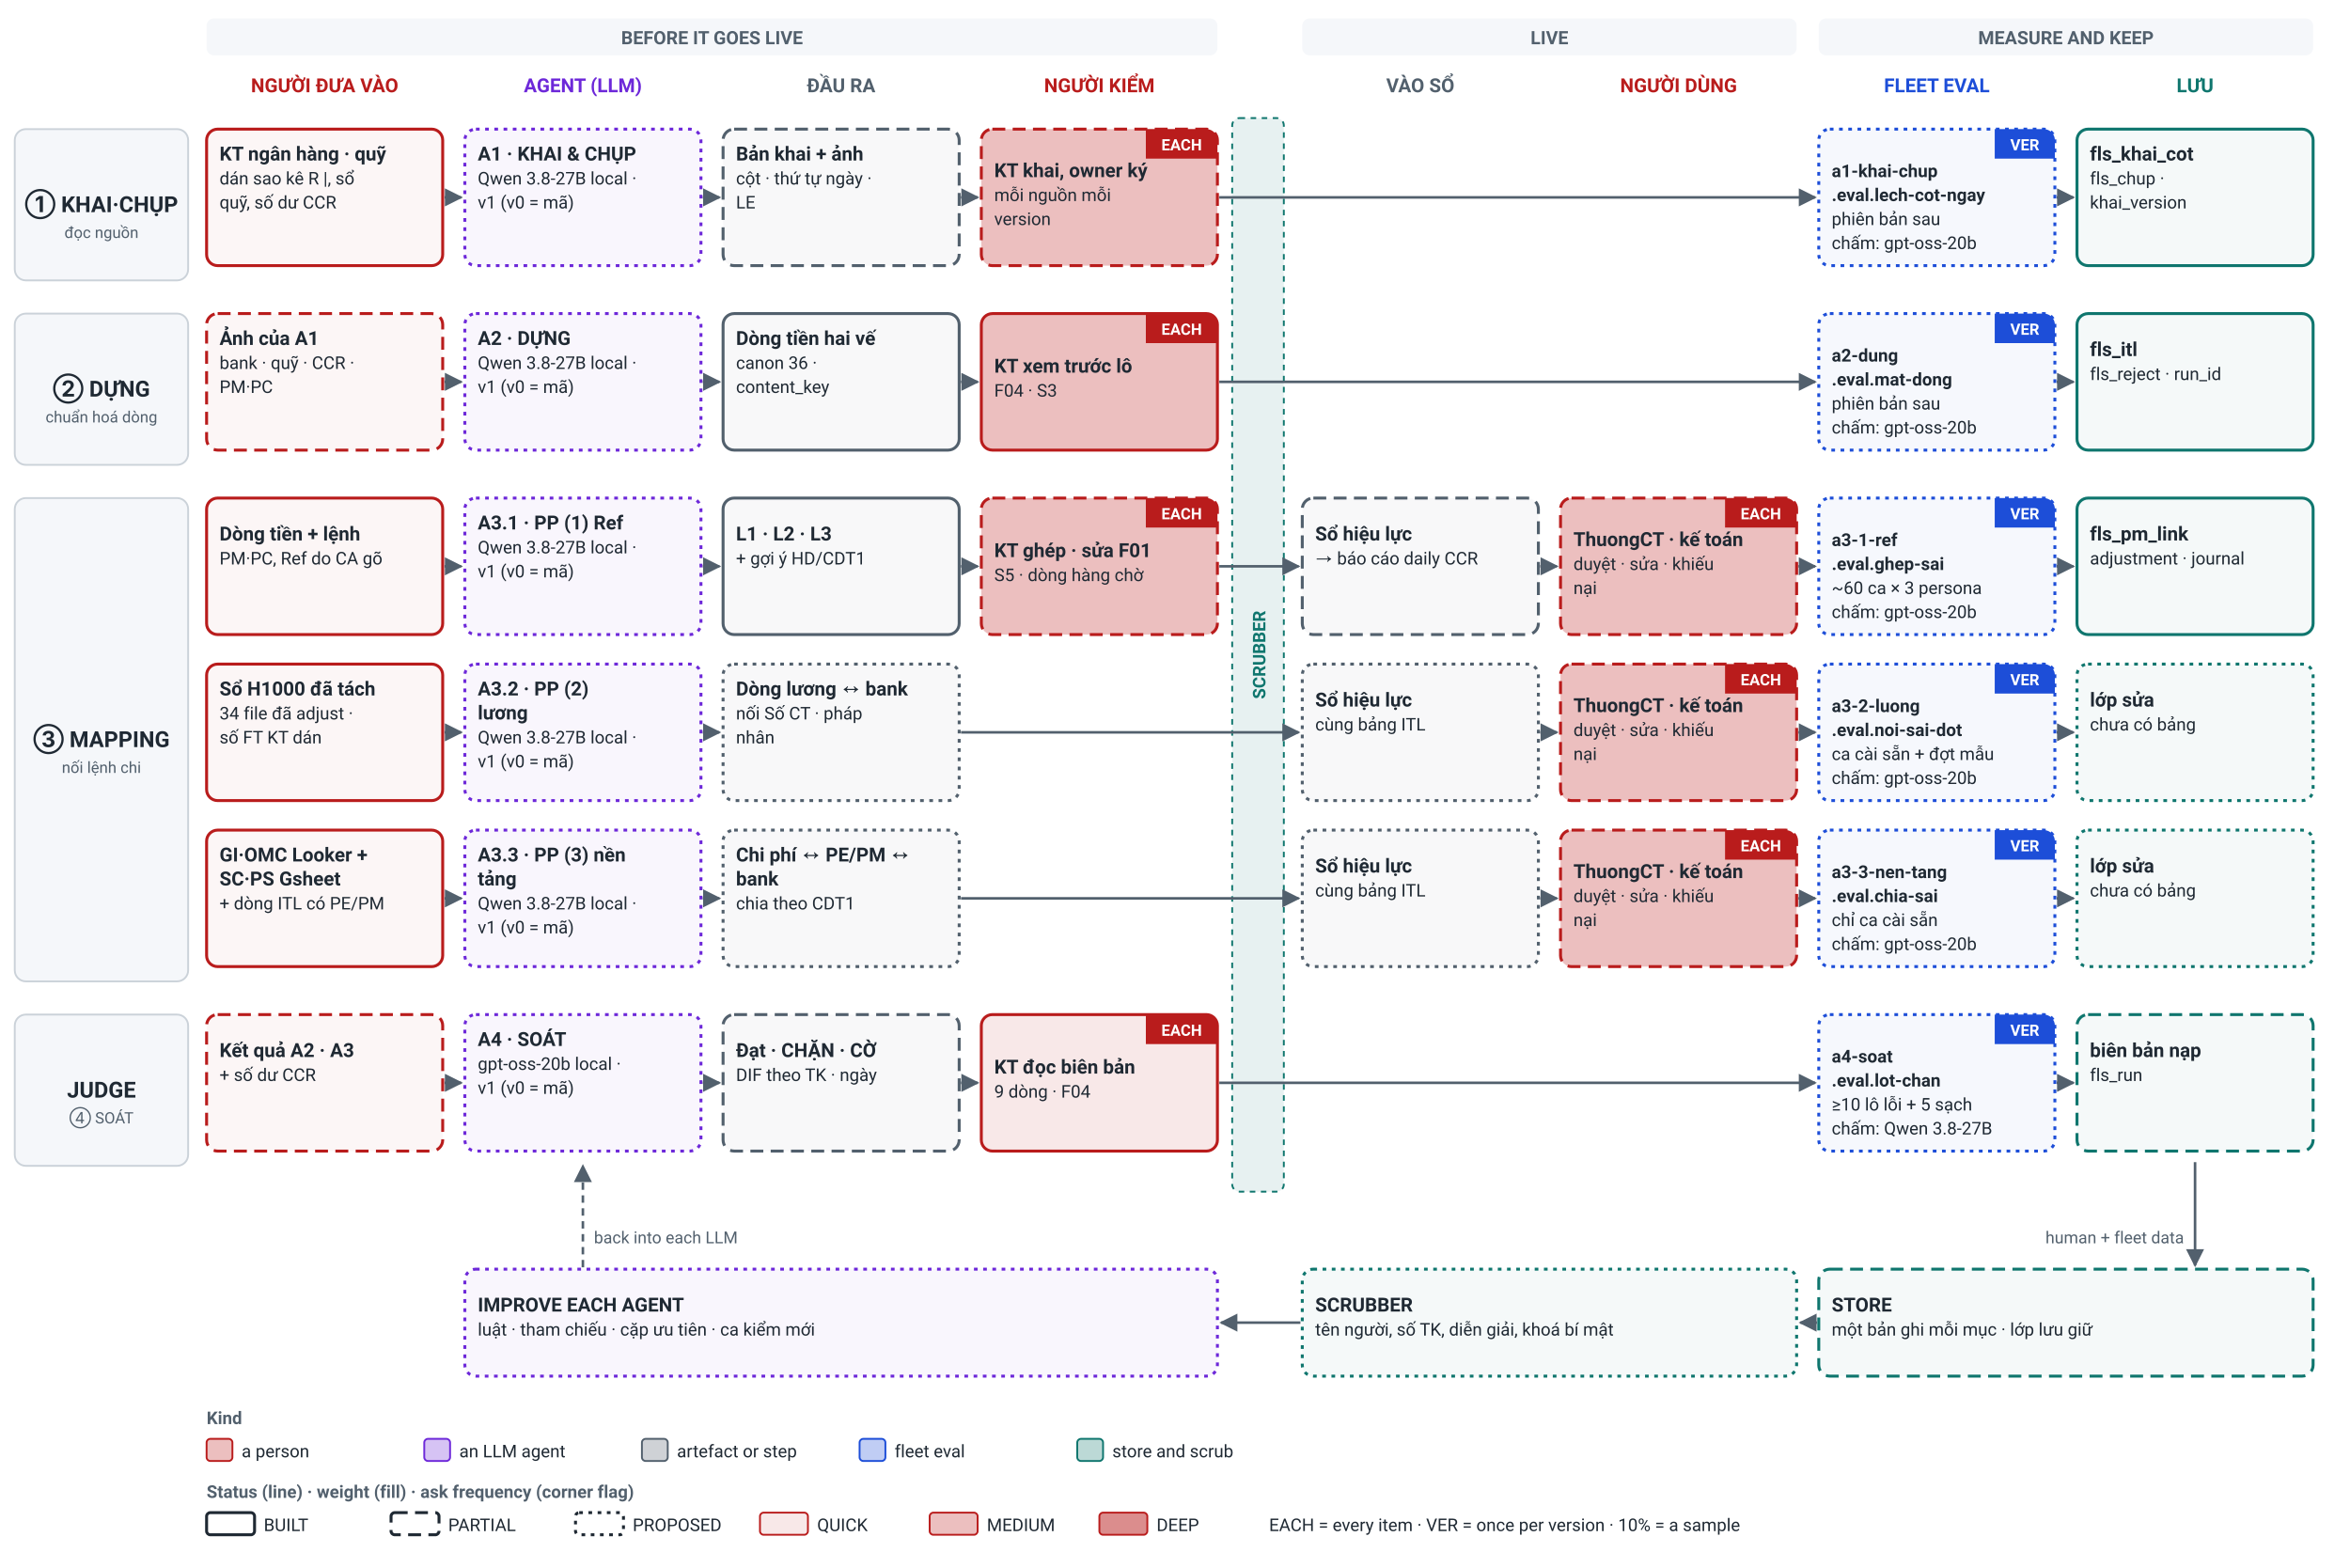
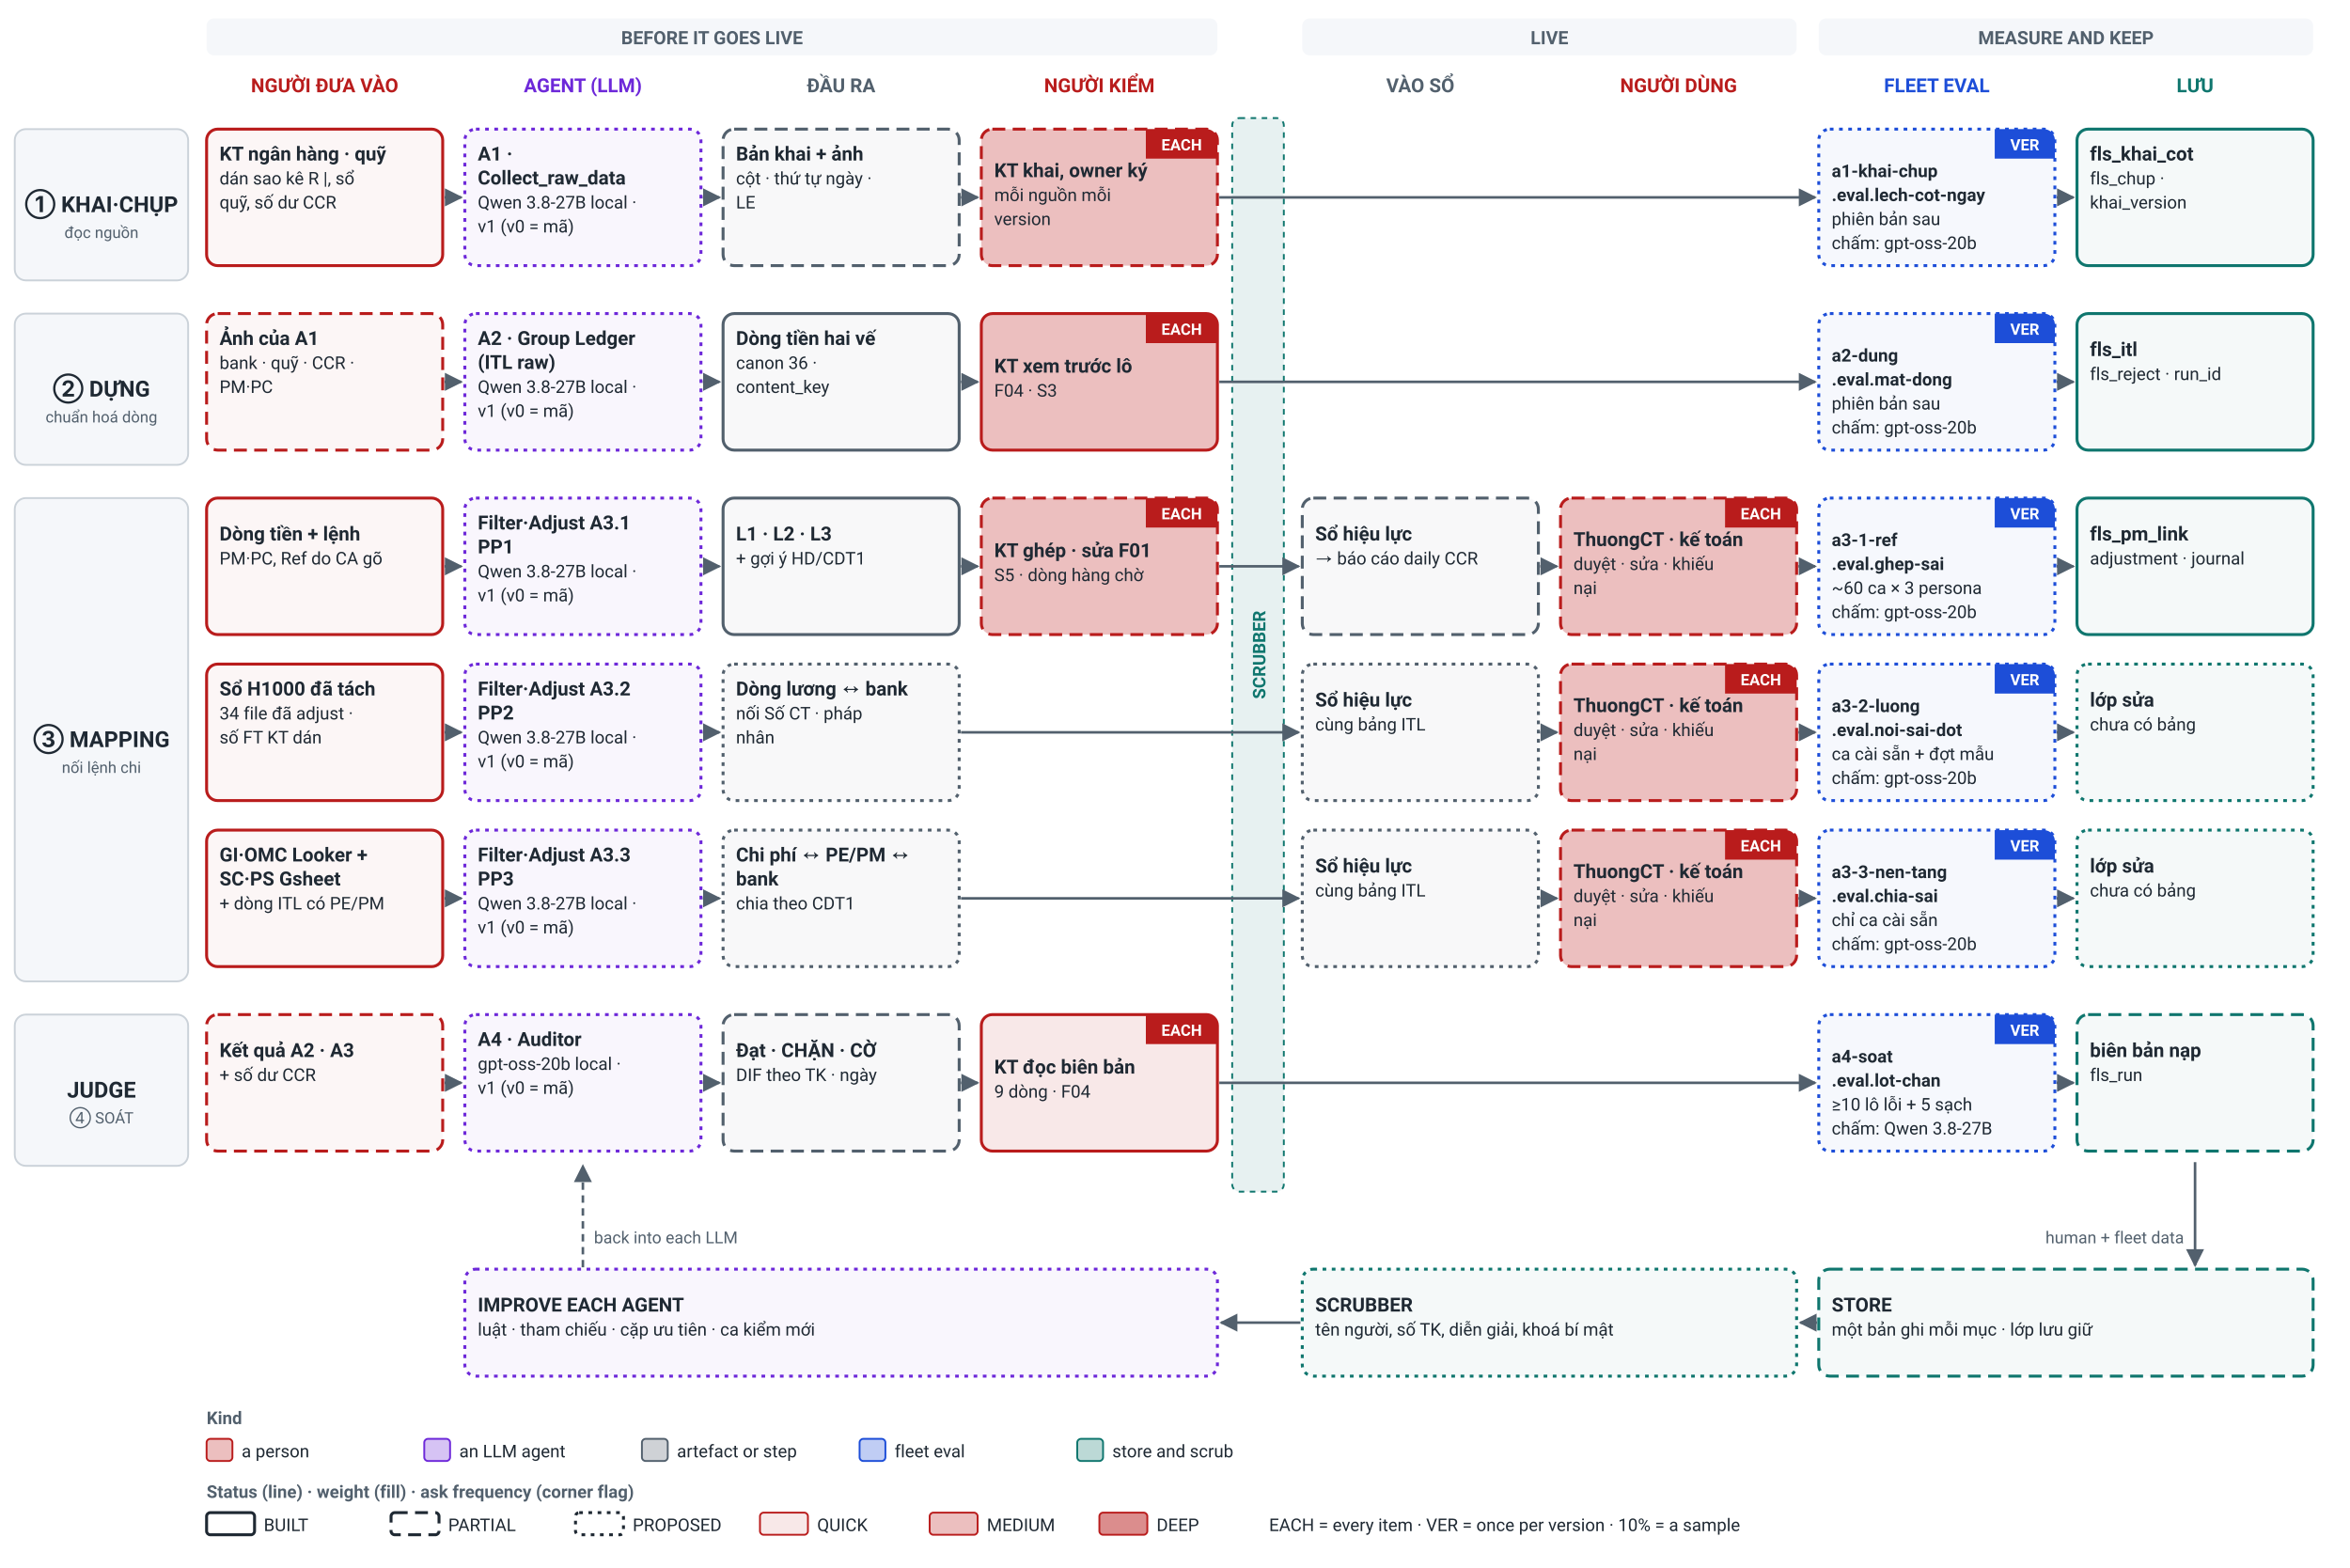
<svg xmlns="http://www.w3.org/2000/svg" viewBox="0 0 1274 850" width="100%" role="img" aria-label="FLS phase 1 · vùng NẠP: agent làm chạy Qwen 3.8-27B, agent kiểm A4 chạy gpt-oss-20b (local) — và fleet eval của từng agent: process bands by columns from human input to store, with a store, scrubber and improvement loop" font-family="-apple-system, Segoe UI, Roboto, Helvetica, Arial, sans-serif">
  <defs>
    <marker id="arr" viewBox="0 0 10 10" refX="9" refY="5" markerWidth="7" markerHeight="7" orient="auto-start-reverse">
      <path d="M0 0 L10 5 L0 10 z" fill="#52606d" />
    </marker>
  </defs>
  <rect x="0" y="0" width="1274" height="850" fill="#ffffff" />
  <rect x="112.0" y="10" width="548.0" height="20" rx="4" fill="#f5f7fa" />
  <text x="386.0" y="24.0" font-size="10" font-weight="bold" fill="#52606d" text-anchor="middle">BEFORE IT GOES LIVE</text>
  <rect x="706.0" y="10" width="268.0" height="20" rx="4" fill="#f5f7fa" />
  <text x="840.0" y="24.0" font-size="10" font-weight="bold" fill="#52606d" text-anchor="middle">LIVE</text>
  <rect x="986.0" y="10" width="268.0" height="20" rx="4" fill="#f5f7fa" />
  <text x="1120.0" y="24.0" font-size="10" font-weight="bold" fill="#52606d" text-anchor="middle">MEASURE AND KEEP</text>
  <text x="176.0" y="50.0" font-size="10.5" font-weight="bold" fill="#b91c1c" text-anchor="middle">NGƯỜI ĐƯA VÀO</text>
  <text x="316.0" y="50.0" font-size="10.5" font-weight="bold" fill="#6d28d9" text-anchor="middle">AGENT (LLM)</text>
  <text x="456.0" y="50.0" font-size="10.5" font-weight="bold" fill="#52606d" text-anchor="middle">ĐẦU RA</text>
  <text x="596.0" y="50.0" font-size="10.5" font-weight="bold" fill="#b91c1c" text-anchor="middle">NGƯỜI KIỂM</text>
  <text x="770.0" y="50.0" font-size="10.5" font-weight="bold" fill="#52606d" text-anchor="middle">VÀO SỔ</text>
  <text x="910.0" y="50.0" font-size="10.5" font-weight="bold" fill="#b91c1c" text-anchor="middle">NGƯỜI DÙNG</text>
  <text x="1050.0" y="50.0" font-size="10.5" font-weight="bold" fill="#1d4ed8" text-anchor="middle">FLEET EVAL</text>
  <text x="1190.0" y="50.0" font-size="10.5" font-weight="bold" fill="#0f766e" text-anchor="middle">LƯU</text>
  <rect x="668.0" y="64" width="28" height="582" rx="4" fill="#0f766e" fill-opacity="0.10" stroke="#0f766e" stroke-dasharray="3 3" />
  <text x="686.0" y="355.0" font-size="9.5" font-weight="bold" fill="#0f766e" text-anchor="middle" transform="rotate(-90 686.0 355.0)">SCRUBBER</text>
  <rect x="8" y="70" width="94" height="82" rx="6" fill="#f5f7fa" stroke="#cbd2d9" />
  <text x="55.0" y="115.0" font-size="12" font-weight="bold" fill="#1f2933" text-anchor="middle">① KHAI·CHỤP</text>
  <text x="55.0" y="129.0" font-size="8.5" font-weight="normal" fill="#52606d" text-anchor="middle">đọc nguồn</text>
  <rect x="112.0" y="70.0" width="128.0" height="74.0" rx="6" fill="#b91c1c" fill-opacity="0.04" stroke="#b91c1c" stroke-width="1.6" />
  <text x="119.0" y="87.0" font-size="10.5" font-weight="bold" fill="#1f2933" text-anchor="start">KT ngân hàng · quỹ</text>
  <text x="119.0" y="100.0" font-size="9.5" font-weight="normal" fill="#1f2933" text-anchor="start">dán sao kê R |, sổ</text>
  <text x="119.0" y="113.0" font-size="9.5" font-weight="normal" fill="#1f2933" text-anchor="start">quỹ, số dư CCR</text>
  <rect x="252.0" y="70.0" width="128.0" height="74.0" rx="6" fill="#6d28d9" fill-opacity="0.04" stroke="#6d28d9" stroke-width="1.6" stroke-dasharray="2 3" />
-   <text x="259.0" y="87.0" font-size="10.5" font-weight="bold" fill="#1f2933" text-anchor="start">A1 · KHAI &amp; CHỤP</text>
-   <text x="259.0" y="100.0" font-size="9.5" font-weight="normal" fill="#1f2933" text-anchor="start">Qwen 3.8-27B local ·</text>
-   <text x="259.0" y="113.0" font-size="9.5" font-weight="normal" fill="#1f2933" text-anchor="start">v1 (v0 = mã)</text>
+   <text x="259.0" y="87.0" font-size="10.5" font-weight="bold" fill="#1f2933" text-anchor="start">A1 ·</text>
+   <text x="259.0" y="100.0" font-size="10.5" font-weight="bold" fill="#1f2933" text-anchor="start">Collect_raw_data</text>
+   <text x="259.0" y="113.0" font-size="9.5" font-weight="normal" fill="#1f2933" text-anchor="start">Qwen 3.8-27B local ·</text>
+   <text x="259.0" y="126.0" font-size="9.5" font-weight="normal" fill="#1f2933" text-anchor="start">v1 (v0 = mã)</text>
  <line x1="241.0" y1="107.0" x2="250.0" y2="107.0" stroke="#52606d" stroke-width="1.4" marker-end="url(#arr)" />
  <rect x="392.0" y="70.0" width="128.0" height="74.0" rx="6" fill="#52606d" fill-opacity="0.04" stroke="#52606d" stroke-width="1.6" stroke-dasharray="7 4" />
  <text x="399.0" y="87.0" font-size="10.5" font-weight="bold" fill="#1f2933" text-anchor="start">Bản khai + ảnh</text>
  <text x="399.0" y="100.0" font-size="9.5" font-weight="normal" fill="#1f2933" text-anchor="start">cột · thứ tự ngày ·</text>
  <text x="399.0" y="113.0" font-size="9.5" font-weight="normal" fill="#1f2933" text-anchor="start">LE</text>
  <line x1="381.0" y1="107.0" x2="390.0" y2="107.0" stroke="#52606d" stroke-width="1.4" marker-end="url(#arr)" />
  <rect x="532.0" y="70.0" width="128.0" height="74.0" rx="6" fill="#b91c1c" fill-opacity="0.28" stroke="#b91c1c" stroke-width="1.6" stroke-dasharray="7 4" />
  <text x="539.0" y="96.0" font-size="10.5" font-weight="bold" fill="#1f2933" text-anchor="start">KT khai, owner ký</text>
  <text x="539.0" y="109.0" font-size="9.5" font-weight="normal" fill="#1f2933" text-anchor="start">mỗi nguồn mỗi</text>
  <text x="539.0" y="122.0" font-size="9.5" font-weight="normal" fill="#1f2933" text-anchor="start">version</text>
  <path d="M621.2 70.0 h32.8 a6 6 0 0 1 6 6 v10 h-38.8 z" fill="#b91c1c" />
  <text x="640.6" y="81.5" font-size="8.5" font-weight="bold" fill="#ffffff" text-anchor="middle">EACH</text>
  <line x1="521.0" y1="107.0" x2="530.0" y2="107.0" stroke="#52606d" stroke-width="1.4" marker-end="url(#arr)" />
  <rect x="986.0" y="70.0" width="128.0" height="74.0" rx="6" fill="#1d4ed8" fill-opacity="0.04" stroke="#1d4ed8" stroke-width="1.6" stroke-dasharray="2 3" />
  <text x="993.0" y="96.0" font-size="9.6" font-weight="bold" fill="#1f2933" text-anchor="start">a1-khai-chup</text>
  <text x="993.0" y="109.0" font-size="9.6" font-weight="bold" fill="#1f2933" text-anchor="start">.eval.lech-cot-ngay</text>
  <text x="993.0" y="122.0" font-size="9.5" font-weight="normal" fill="#1f2933" text-anchor="start">phiên bản sau</text>
  <text x="993.0" y="135.0" font-size="9.5" font-weight="normal" fill="#1f2933" text-anchor="start">chấm: gpt-oss-20b</text>
  <path d="M1081.4 70.0 h26.6 a6 6 0 0 1 6 6 v10 h-32.6 z" fill="#1d4ed8" />
  <text x="1097.7" y="81.5" font-size="8.5" font-weight="bold" fill="#ffffff" text-anchor="middle">VER</text>
  <line x1="661.0" y1="107.0" x2="984.0" y2="107.0" stroke="#52606d" stroke-width="1.4" marker-end="url(#arr)" />
  <rect x="1126.0" y="70.0" width="128.0" height="74.0" rx="6" fill="#0f766e" fill-opacity="0.04" stroke="#0f766e" stroke-width="1.6" />
  <text x="1133.0" y="87.0" font-size="10.5" font-weight="bold" fill="#1f2933" text-anchor="start">fls_khai_cot</text>
  <text x="1133.0" y="100.0" font-size="9.5" font-weight="normal" fill="#1f2933" text-anchor="start">fls_chup ·</text>
  <text x="1133.0" y="113.0" font-size="9.5" font-weight="normal" fill="#1f2933" text-anchor="start">khai_version</text>
  <line x1="1115.0" y1="107.0" x2="1124.0" y2="107.0" stroke="#52606d" stroke-width="1.4" marker-end="url(#arr)" />
  <rect x="8" y="170" width="94" height="82" rx="6" fill="#f5f7fa" stroke="#cbd2d9" />
  <text x="55.0" y="215.0" font-size="12" font-weight="bold" fill="#1f2933" text-anchor="middle">② DỰNG</text>
  <text x="55.0" y="229.0" font-size="8.5" font-weight="normal" fill="#52606d" text-anchor="middle">chuẩn hoá dòng</text>
  <rect x="112.0" y="170.0" width="128.0" height="74.0" rx="6" fill="#b91c1c" fill-opacity="0.04" stroke="#b91c1c" stroke-width="1.6" stroke-dasharray="7 4" />
  <text x="119.0" y="187.0" font-size="10.5" font-weight="bold" fill="#1f2933" text-anchor="start">Ảnh của A1</text>
  <text x="119.0" y="200.0" font-size="9.5" font-weight="normal" fill="#1f2933" text-anchor="start">bank · quỹ · CCR ·</text>
  <text x="119.0" y="213.0" font-size="9.5" font-weight="normal" fill="#1f2933" text-anchor="start">PM·PC</text>
  <rect x="252.0" y="170.0" width="128.0" height="74.0" rx="6" fill="#6d28d9" fill-opacity="0.04" stroke="#6d28d9" stroke-width="1.6" stroke-dasharray="2 3" />
-   <text x="259.0" y="187.0" font-size="10.5" font-weight="bold" fill="#1f2933" text-anchor="start">A2 · DỰNG</text>
-   <text x="259.0" y="200.0" font-size="9.5" font-weight="normal" fill="#1f2933" text-anchor="start">Qwen 3.8-27B local ·</text>
-   <text x="259.0" y="213.0" font-size="9.5" font-weight="normal" fill="#1f2933" text-anchor="start">v1 (v0 = mã)</text>
+   <text x="259.0" y="187.0" font-size="10.5" font-weight="bold" fill="#1f2933" text-anchor="start">A2 · Group Ledger</text>
+   <text x="259.0" y="200.0" font-size="10.5" font-weight="bold" fill="#1f2933" text-anchor="start">(ITL raw)</text>
+   <text x="259.0" y="213.0" font-size="9.5" font-weight="normal" fill="#1f2933" text-anchor="start">Qwen 3.8-27B local ·</text>
+   <text x="259.0" y="226.0" font-size="9.5" font-weight="normal" fill="#1f2933" text-anchor="start">v1 (v0 = mã)</text>
  <line x1="241.0" y1="207.0" x2="250.0" y2="207.0" stroke="#52606d" stroke-width="1.4" marker-end="url(#arr)" />
  <rect x="392.0" y="170.0" width="128.0" height="74.0" rx="6" fill="#52606d" fill-opacity="0.04" stroke="#52606d" stroke-width="1.6" />
  <text x="399.0" y="187.0" font-size="10.5" font-weight="bold" fill="#1f2933" text-anchor="start">Dòng tiền hai vế</text>
  <text x="399.0" y="200.0" font-size="9.5" font-weight="normal" fill="#1f2933" text-anchor="start">canon 36 ·</text>
  <text x="399.0" y="213.0" font-size="9.5" font-weight="normal" fill="#1f2933" text-anchor="start">content_key</text>
  <line x1="381.0" y1="207.0" x2="390.0" y2="207.0" stroke="#52606d" stroke-width="1.4" marker-end="url(#arr)" />
  <rect x="532.0" y="170.0" width="128.0" height="74.0" rx="6" fill="#b91c1c" fill-opacity="0.28" stroke="#b91c1c" stroke-width="1.6" />
  <text x="539.0" y="202.0" font-size="10.5" font-weight="bold" fill="#1f2933" text-anchor="start">KT xem trước lô</text>
  <text x="539.0" y="215.0" font-size="9.5" font-weight="normal" fill="#1f2933" text-anchor="start">F04 · S3</text>
  <path d="M621.2 170.0 h32.8 a6 6 0 0 1 6 6 v10 h-38.8 z" fill="#b91c1c" />
  <text x="640.6" y="181.5" font-size="8.5" font-weight="bold" fill="#ffffff" text-anchor="middle">EACH</text>
  <line x1="521.0" y1="207.0" x2="530.0" y2="207.0" stroke="#52606d" stroke-width="1.4" marker-end="url(#arr)" />
  <rect x="986.0" y="170.0" width="128.0" height="74.0" rx="6" fill="#1d4ed8" fill-opacity="0.04" stroke="#1d4ed8" stroke-width="1.6" stroke-dasharray="2 3" />
  <text x="993.0" y="196.0" font-size="9.6" font-weight="bold" fill="#1f2933" text-anchor="start">a2-dung</text>
  <text x="993.0" y="209.0" font-size="9.6" font-weight="bold" fill="#1f2933" text-anchor="start">.eval.mat-dong</text>
  <text x="993.0" y="222.0" font-size="9.5" font-weight="normal" fill="#1f2933" text-anchor="start">phiên bản sau</text>
  <text x="993.0" y="235.0" font-size="9.5" font-weight="normal" fill="#1f2933" text-anchor="start">chấm: gpt-oss-20b</text>
  <path d="M1081.4 170.0 h26.6 a6 6 0 0 1 6 6 v10 h-32.6 z" fill="#1d4ed8" />
  <text x="1097.7" y="181.5" font-size="8.5" font-weight="bold" fill="#ffffff" text-anchor="middle">VER</text>
  <line x1="661.0" y1="207.0" x2="984.0" y2="207.0" stroke="#52606d" stroke-width="1.4" marker-end="url(#arr)" />
  <rect x="1126.0" y="170.0" width="128.0" height="74.0" rx="6" fill="#0f766e" fill-opacity="0.04" stroke="#0f766e" stroke-width="1.6" />
  <text x="1133.0" y="193.0" font-size="10.5" font-weight="bold" fill="#1f2933" text-anchor="start">fls_itl</text>
  <text x="1133.0" y="206.0" font-size="9.5" font-weight="normal" fill="#1f2933" text-anchor="start">fls_reject · run_id</text>
  <line x1="1115.0" y1="207.0" x2="1124.0" y2="207.0" stroke="#52606d" stroke-width="1.4" marker-end="url(#arr)" />
  <rect x="8" y="270" width="94" height="262" rx="6" fill="#f5f7fa" stroke="#cbd2d9" />
  <text x="55.0" y="405.0" font-size="12" font-weight="bold" fill="#1f2933" text-anchor="middle">③ MAPPING</text>
  <text x="55.0" y="419.0" font-size="8.5" font-weight="normal" fill="#52606d" text-anchor="middle">nối lệnh chi</text>
  <rect x="112.0" y="270.0" width="128.0" height="74.0" rx="6" fill="#b91c1c" fill-opacity="0.04" stroke="#b91c1c" stroke-width="1.6" />
  <text x="119.0" y="293.0" font-size="10.5" font-weight="bold" fill="#1f2933" text-anchor="start">Dòng tiền + lệnh</text>
  <text x="119.0" y="306.0" font-size="9.5" font-weight="normal" fill="#1f2933" text-anchor="start">PM·PC, Ref do CA gõ</text>
  <rect x="252.0" y="270.0" width="128.0" height="74.0" rx="6" fill="#6d28d9" fill-opacity="0.04" stroke="#6d28d9" stroke-width="1.6" stroke-dasharray="2 3" />
-   <text x="259.0" y="287.0" font-size="10.5" font-weight="bold" fill="#1f2933" text-anchor="start">A3.1 · PP (1) Ref</text>
-   <text x="259.0" y="300.0" font-size="9.5" font-weight="normal" fill="#1f2933" text-anchor="start">Qwen 3.8-27B local ·</text>
-   <text x="259.0" y="313.0" font-size="9.5" font-weight="normal" fill="#1f2933" text-anchor="start">v1 (v0 = mã)</text>
+   <text x="259.0" y="287.0" font-size="10.5" font-weight="bold" fill="#1f2933" text-anchor="start">Filter·Adjust A3.1</text>
+   <text x="259.0" y="300.0" font-size="10.5" font-weight="bold" fill="#1f2933" text-anchor="start">PP1</text>
+   <text x="259.0" y="313.0" font-size="9.5" font-weight="normal" fill="#1f2933" text-anchor="start">Qwen 3.8-27B local ·</text>
+   <text x="259.0" y="326.0" font-size="9.5" font-weight="normal" fill="#1f2933" text-anchor="start">v1 (v0 = mã)</text>
  <line x1="241.0" y1="307.0" x2="250.0" y2="307.0" stroke="#52606d" stroke-width="1.4" marker-end="url(#arr)" />
  <rect x="392.0" y="270.0" width="128.0" height="74.0" rx="6" fill="#52606d" fill-opacity="0.04" stroke="#52606d" stroke-width="1.6" />
  <text x="399.0" y="293.0" font-size="10.5" font-weight="bold" fill="#1f2933" text-anchor="start">L1 · L2 · L3</text>
  <text x="399.0" y="306.0" font-size="9.5" font-weight="normal" fill="#1f2933" text-anchor="start">+ gợi ý HD/CDT1</text>
  <line x1="381.0" y1="307.0" x2="390.0" y2="307.0" stroke="#52606d" stroke-width="1.4" marker-end="url(#arr)" />
  <rect x="532.0" y="270.0" width="128.0" height="74.0" rx="6" fill="#b91c1c" fill-opacity="0.28" stroke="#b91c1c" stroke-width="1.6" stroke-dasharray="7 4" />
  <text x="539.0" y="302.0" font-size="10.5" font-weight="bold" fill="#1f2933" text-anchor="start">KT ghép · sửa F01</text>
  <text x="539.0" y="315.0" font-size="9.5" font-weight="normal" fill="#1f2933" text-anchor="start">S5 · dòng hàng chờ</text>
  <path d="M621.2 270.0 h32.8 a6 6 0 0 1 6 6 v10 h-38.8 z" fill="#b91c1c" />
  <text x="640.6" y="281.5" font-size="8.5" font-weight="bold" fill="#ffffff" text-anchor="middle">EACH</text>
  <line x1="521.0" y1="307.0" x2="530.0" y2="307.0" stroke="#52606d" stroke-width="1.4" marker-end="url(#arr)" />
  <rect x="706.0" y="270.0" width="128.0" height="74.0" rx="6" fill="#52606d" fill-opacity="0.04" stroke="#52606d" stroke-width="1.6" stroke-dasharray="7 4" />
  <text x="713.0" y="293.0" font-size="10.5" font-weight="bold" fill="#1f2933" text-anchor="start">Sổ hiệu lực</text>
  <text x="713.0" y="306.0" font-size="9.5" font-weight="normal" fill="#1f2933" text-anchor="start">→ báo cáo daily CCR</text>
  <line x1="661.0" y1="307.0" x2="704.0" y2="307.0" stroke="#52606d" stroke-width="1.4" marker-end="url(#arr)" />
  <rect x="846.0" y="270.0" width="128.0" height="74.0" rx="6" fill="#b91c1c" fill-opacity="0.28" stroke="#b91c1c" stroke-width="1.6" stroke-dasharray="7 4" />
  <text x="853.0" y="296.0" font-size="10.5" font-weight="bold" fill="#1f2933" text-anchor="start">ThuongCT · kế toán</text>
  <text x="853.0" y="309.0" font-size="9.5" font-weight="normal" fill="#1f2933" text-anchor="start">duyệt · sửa · khiếu</text>
  <text x="853.0" y="322.0" font-size="9.5" font-weight="normal" fill="#1f2933" text-anchor="start">nại</text>
  <path d="M935.2 270.0 h32.8 a6 6 0 0 1 6 6 v10 h-38.8 z" fill="#b91c1c" />
  <text x="954.6" y="281.5" font-size="8.5" font-weight="bold" fill="#ffffff" text-anchor="middle">EACH</text>
  <line x1="835.0" y1="307.0" x2="844.0" y2="307.0" stroke="#52606d" stroke-width="1.4" marker-end="url(#arr)" />
  <rect x="986.0" y="270.0" width="128.0" height="74.0" rx="6" fill="#1d4ed8" fill-opacity="0.04" stroke="#1d4ed8" stroke-width="1.6" stroke-dasharray="2 3" />
  <text x="993.0" y="296.0" font-size="9.6" font-weight="bold" fill="#1f2933" text-anchor="start">a3-1-ref</text>
  <text x="993.0" y="309.0" font-size="9.6" font-weight="bold" fill="#1f2933" text-anchor="start">.eval.ghep-sai</text>
  <text x="993.0" y="322.0" font-size="9.5" font-weight="normal" fill="#1f2933" text-anchor="start">~60 ca × 3 persona</text>
  <text x="993.0" y="335.0" font-size="9.5" font-weight="normal" fill="#1f2933" text-anchor="start">chấm: gpt-oss-20b</text>
  <path d="M1081.4 270.0 h26.6 a6 6 0 0 1 6 6 v10 h-32.6 z" fill="#1d4ed8" />
  <text x="1097.7" y="281.5" font-size="8.5" font-weight="bold" fill="#ffffff" text-anchor="middle">VER</text>
  <line x1="975.0" y1="307.0" x2="984.0" y2="307.0" stroke="#52606d" stroke-width="1.4" marker-end="url(#arr)" />
  <rect x="1126.0" y="270.0" width="128.0" height="74.0" rx="6" fill="#0f766e" fill-opacity="0.04" stroke="#0f766e" stroke-width="1.6" />
  <text x="1133.0" y="293.0" font-size="10.5" font-weight="bold" fill="#1f2933" text-anchor="start">fls_pm_link</text>
  <text x="1133.0" y="306.0" font-size="9.5" font-weight="normal" fill="#1f2933" text-anchor="start">adjustment · journal</text>
  <line x1="1115.0" y1="307.0" x2="1124.0" y2="307.0" stroke="#52606d" stroke-width="1.4" marker-end="url(#arr)" />
  <rect x="112.0" y="360.0" width="128.0" height="74.0" rx="6" fill="#b91c1c" fill-opacity="0.04" stroke="#b91c1c" stroke-width="1.6" />
  <text x="119.0" y="377.0" font-size="10.5" font-weight="bold" fill="#1f2933" text-anchor="start">Sổ H1000 đã tách</text>
  <text x="119.0" y="390.0" font-size="9.5" font-weight="normal" fill="#1f2933" text-anchor="start">34 file đã adjust ·</text>
  <text x="119.0" y="403.0" font-size="9.5" font-weight="normal" fill="#1f2933" text-anchor="start">số FT KT dán</text>
  <rect x="252.0" y="360.0" width="128.0" height="74.0" rx="6" fill="#6d28d9" fill-opacity="0.04" stroke="#6d28d9" stroke-width="1.6" stroke-dasharray="2 3" />
-   <text x="259.0" y="377.0" font-size="10.5" font-weight="bold" fill="#1f2933" text-anchor="start">A3.2 · PP (2)</text>
-   <text x="259.0" y="390.0" font-size="10.5" font-weight="bold" fill="#1f2933" text-anchor="start">lương</text>
+   <text x="259.0" y="377.0" font-size="10.5" font-weight="bold" fill="#1f2933" text-anchor="start">Filter·Adjust A3.2</text>
+   <text x="259.0" y="390.0" font-size="10.5" font-weight="bold" fill="#1f2933" text-anchor="start">PP2</text>
  <text x="259.0" y="403.0" font-size="9.5" font-weight="normal" fill="#1f2933" text-anchor="start">Qwen 3.8-27B local ·</text>
  <text x="259.0" y="416.0" font-size="9.5" font-weight="normal" fill="#1f2933" text-anchor="start">v1 (v0 = mã)</text>
  <line x1="241.0" y1="397.0" x2="250.0" y2="397.0" stroke="#52606d" stroke-width="1.4" marker-end="url(#arr)" />
  <rect x="392.0" y="360.0" width="128.0" height="74.0" rx="6" fill="#52606d" fill-opacity="0.04" stroke="#52606d" stroke-width="1.6" stroke-dasharray="2 3" />
  <text x="399.0" y="377.0" font-size="10.5" font-weight="bold" fill="#1f2933" text-anchor="start">Dòng lương ↔ bank</text>
  <text x="399.0" y="390.0" font-size="9.5" font-weight="normal" fill="#1f2933" text-anchor="start">nối Số CT · pháp</text>
  <text x="399.0" y="403.0" font-size="9.5" font-weight="normal" fill="#1f2933" text-anchor="start">nhân</text>
  <line x1="381.0" y1="397.0" x2="390.0" y2="397.0" stroke="#52606d" stroke-width="1.4" marker-end="url(#arr)" />
  <rect x="706.0" y="360.0" width="128.0" height="74.0" rx="6" fill="#52606d" fill-opacity="0.04" stroke="#52606d" stroke-width="1.6" stroke-dasharray="2 3" />
  <text x="713.0" y="383.0" font-size="10.5" font-weight="bold" fill="#1f2933" text-anchor="start">Sổ hiệu lực</text>
  <text x="713.0" y="396.0" font-size="9.5" font-weight="normal" fill="#1f2933" text-anchor="start">cùng bảng ITL</text>
  <line x1="521.0" y1="397.0" x2="704.0" y2="397.0" stroke="#52606d" stroke-width="1.4" marker-end="url(#arr)" />
  <rect x="846.0" y="360.0" width="128.0" height="74.0" rx="6" fill="#b91c1c" fill-opacity="0.28" stroke="#b91c1c" stroke-width="1.6" stroke-dasharray="7 4" />
  <text x="853.0" y="386.0" font-size="10.5" font-weight="bold" fill="#1f2933" text-anchor="start">ThuongCT · kế toán</text>
  <text x="853.0" y="399.0" font-size="9.5" font-weight="normal" fill="#1f2933" text-anchor="start">duyệt · sửa · khiếu</text>
  <text x="853.0" y="412.0" font-size="9.5" font-weight="normal" fill="#1f2933" text-anchor="start">nại</text>
  <path d="M935.2 360.0 h32.8 a6 6 0 0 1 6 6 v10 h-38.8 z" fill="#b91c1c" />
  <text x="954.6" y="371.5" font-size="8.5" font-weight="bold" fill="#ffffff" text-anchor="middle">EACH</text>
  <line x1="835.0" y1="397.0" x2="844.0" y2="397.0" stroke="#52606d" stroke-width="1.4" marker-end="url(#arr)" />
  <rect x="986.0" y="360.0" width="128.0" height="74.0" rx="6" fill="#1d4ed8" fill-opacity="0.04" stroke="#1d4ed8" stroke-width="1.6" stroke-dasharray="2 3" />
  <text x="993.0" y="386.0" font-size="9.6" font-weight="bold" fill="#1f2933" text-anchor="start">a3-2-luong</text>
  <text x="993.0" y="399.0" font-size="9.6" font-weight="bold" fill="#1f2933" text-anchor="start">.eval.noi-sai-dot</text>
  <text x="993.0" y="412.0" font-size="9.5" font-weight="normal" fill="#1f2933" text-anchor="start">ca cài sẵn + đợt mẫu</text>
  <text x="993.0" y="425.0" font-size="9.5" font-weight="normal" fill="#1f2933" text-anchor="start">chấm: gpt-oss-20b</text>
  <path d="M1081.4 360.0 h26.6 a6 6 0 0 1 6 6 v10 h-32.6 z" fill="#1d4ed8" />
  <text x="1097.7" y="371.5" font-size="8.5" font-weight="bold" fill="#ffffff" text-anchor="middle">VER</text>
  <line x1="975.0" y1="397.0" x2="984.0" y2="397.0" stroke="#52606d" stroke-width="1.4" marker-end="url(#arr)" />
  <rect x="1126.0" y="360.0" width="128.0" height="74.0" rx="6" fill="#0f766e" fill-opacity="0.04" stroke="#0f766e" stroke-width="1.6" stroke-dasharray="2 3" />
  <text x="1133.0" y="383.0" font-size="10.5" font-weight="bold" fill="#1f2933" text-anchor="start">lớp sửa</text>
  <text x="1133.0" y="396.0" font-size="9.5" font-weight="normal" fill="#1f2933" text-anchor="start">chưa có bảng</text>
  <line x1="1115.0" y1="397.0" x2="1124.0" y2="397.0" stroke="#52606d" stroke-width="1.4" marker-end="url(#arr)" />
  <rect x="112.0" y="450.0" width="128.0" height="74.0" rx="6" fill="#b91c1c" fill-opacity="0.04" stroke="#b91c1c" stroke-width="1.6" />
  <text x="119.0" y="467.0" font-size="10.5" font-weight="bold" fill="#1f2933" text-anchor="start">GI·OMC Looker +</text>
  <text x="119.0" y="480.0" font-size="10.5" font-weight="bold" fill="#1f2933" text-anchor="start">SC·PS Gsheet</text>
  <text x="119.0" y="493.0" font-size="9.5" font-weight="normal" fill="#1f2933" text-anchor="start">+ dòng ITL có PE/PM</text>
  <rect x="252.0" y="450.0" width="128.0" height="74.0" rx="6" fill="#6d28d9" fill-opacity="0.04" stroke="#6d28d9" stroke-width="1.6" stroke-dasharray="2 3" />
-   <text x="259.0" y="467.0" font-size="10.5" font-weight="bold" fill="#1f2933" text-anchor="start">A3.3 · PP (3) nền</text>
-   <text x="259.0" y="480.0" font-size="10.5" font-weight="bold" fill="#1f2933" text-anchor="start">tảng</text>
+   <text x="259.0" y="467.0" font-size="10.5" font-weight="bold" fill="#1f2933" text-anchor="start">Filter·Adjust A3.3</text>
+   <text x="259.0" y="480.0" font-size="10.5" font-weight="bold" fill="#1f2933" text-anchor="start">PP3</text>
  <text x="259.0" y="493.0" font-size="9.5" font-weight="normal" fill="#1f2933" text-anchor="start">Qwen 3.8-27B local ·</text>
  <text x="259.0" y="506.0" font-size="9.5" font-weight="normal" fill="#1f2933" text-anchor="start">v1 (v0 = mã)</text>
  <line x1="241.0" y1="487.0" x2="250.0" y2="487.0" stroke="#52606d" stroke-width="1.4" marker-end="url(#arr)" />
  <rect x="392.0" y="450.0" width="128.0" height="74.0" rx="6" fill="#52606d" fill-opacity="0.04" stroke="#52606d" stroke-width="1.6" stroke-dasharray="2 3" />
  <text x="399.0" y="467.0" font-size="10.5" font-weight="bold" fill="#1f2933" text-anchor="start">Chi phí ↔ PE/PM ↔</text>
  <text x="399.0" y="480.0" font-size="10.5" font-weight="bold" fill="#1f2933" text-anchor="start">bank</text>
  <text x="399.0" y="493.0" font-size="9.5" font-weight="normal" fill="#1f2933" text-anchor="start">chia theo CDT1</text>
  <line x1="381.0" y1="487.0" x2="390.0" y2="487.0" stroke="#52606d" stroke-width="1.4" marker-end="url(#arr)" />
  <rect x="706.0" y="450.0" width="128.0" height="74.0" rx="6" fill="#52606d" fill-opacity="0.04" stroke="#52606d" stroke-width="1.6" stroke-dasharray="2 3" />
  <text x="713.0" y="473.0" font-size="10.5" font-weight="bold" fill="#1f2933" text-anchor="start">Sổ hiệu lực</text>
  <text x="713.0" y="486.0" font-size="9.5" font-weight="normal" fill="#1f2933" text-anchor="start">cùng bảng ITL</text>
  <line x1="521.0" y1="487.0" x2="704.0" y2="487.0" stroke="#52606d" stroke-width="1.4" marker-end="url(#arr)" />
  <rect x="846.0" y="450.0" width="128.0" height="74.0" rx="6" fill="#b91c1c" fill-opacity="0.28" stroke="#b91c1c" stroke-width="1.6" stroke-dasharray="7 4" />
  <text x="853.0" y="476.0" font-size="10.5" font-weight="bold" fill="#1f2933" text-anchor="start">ThuongCT · kế toán</text>
  <text x="853.0" y="489.0" font-size="9.5" font-weight="normal" fill="#1f2933" text-anchor="start">duyệt · sửa · khiếu</text>
  <text x="853.0" y="502.0" font-size="9.5" font-weight="normal" fill="#1f2933" text-anchor="start">nại</text>
  <path d="M935.2 450.0 h32.8 a6 6 0 0 1 6 6 v10 h-38.8 z" fill="#b91c1c" />
  <text x="954.6" y="461.5" font-size="8.5" font-weight="bold" fill="#ffffff" text-anchor="middle">EACH</text>
  <line x1="835.0" y1="487.0" x2="844.0" y2="487.0" stroke="#52606d" stroke-width="1.4" marker-end="url(#arr)" />
  <rect x="986.0" y="450.0" width="128.0" height="74.0" rx="6" fill="#1d4ed8" fill-opacity="0.04" stroke="#1d4ed8" stroke-width="1.6" stroke-dasharray="2 3" />
  <text x="993.0" y="476.0" font-size="9.6" font-weight="bold" fill="#1f2933" text-anchor="start">a3-3-nen-tang</text>
  <text x="993.0" y="489.0" font-size="9.6" font-weight="bold" fill="#1f2933" text-anchor="start">.eval.chia-sai</text>
  <text x="993.0" y="502.0" font-size="9.5" font-weight="normal" fill="#1f2933" text-anchor="start">chỉ ca cài sẵn</text>
  <text x="993.0" y="515.0" font-size="9.5" font-weight="normal" fill="#1f2933" text-anchor="start">chấm: gpt-oss-20b</text>
  <path d="M1081.4 450.0 h26.6 a6 6 0 0 1 6 6 v10 h-32.6 z" fill="#1d4ed8" />
  <text x="1097.7" y="461.5" font-size="8.5" font-weight="bold" fill="#ffffff" text-anchor="middle">VER</text>
  <line x1="975.0" y1="487.0" x2="984.0" y2="487.0" stroke="#52606d" stroke-width="1.4" marker-end="url(#arr)" />
  <rect x="1126.0" y="450.0" width="128.0" height="74.0" rx="6" fill="#0f766e" fill-opacity="0.04" stroke="#0f766e" stroke-width="1.6" stroke-dasharray="2 3" />
  <text x="1133.0" y="473.0" font-size="10.5" font-weight="bold" fill="#1f2933" text-anchor="start">lớp sửa</text>
  <text x="1133.0" y="486.0" font-size="9.5" font-weight="normal" fill="#1f2933" text-anchor="start">chưa có bảng</text>
  <line x1="1115.0" y1="487.0" x2="1124.0" y2="487.0" stroke="#52606d" stroke-width="1.4" marker-end="url(#arr)" />
  <rect x="8" y="550" width="94" height="82" rx="6" fill="#f5f7fa" stroke="#cbd2d9" />
  <text x="55.0" y="595.0" font-size="12" font-weight="bold" fill="#1f2933" text-anchor="middle">JUDGE</text>
  <text x="55.0" y="609.0" font-size="8.5" font-weight="normal" fill="#52606d" text-anchor="middle">④ SOÁT</text>
  <rect x="112.0" y="550.0" width="128.0" height="74.0" rx="6" fill="#b91c1c" fill-opacity="0.04" stroke="#b91c1c" stroke-width="1.6" stroke-dasharray="7 4" />
  <text x="119.0" y="573.0" font-size="10.5" font-weight="bold" fill="#1f2933" text-anchor="start">Kết quả A2 · A3</text>
  <text x="119.0" y="586.0" font-size="9.5" font-weight="normal" fill="#1f2933" text-anchor="start">+ số dư CCR</text>
  <rect x="252.0" y="550.0" width="128.0" height="74.0" rx="6" fill="#6d28d9" fill-opacity="0.04" stroke="#6d28d9" stroke-width="1.6" stroke-dasharray="2 3" />
-   <text x="259.0" y="567.0" font-size="10.5" font-weight="bold" fill="#1f2933" text-anchor="start">A4 · SOÁT</text>
+   <text x="259.0" y="567.0" font-size="10.5" font-weight="bold" fill="#1f2933" text-anchor="start">A4 · Auditor</text>
  <text x="259.0" y="580.0" font-size="9.5" font-weight="normal" fill="#1f2933" text-anchor="start">gpt-oss-20b local ·</text>
  <text x="259.0" y="593.0" font-size="9.5" font-weight="normal" fill="#1f2933" text-anchor="start">v1 (v0 = mã)</text>
  <line x1="241.0" y1="587.0" x2="250.0" y2="587.0" stroke="#52606d" stroke-width="1.4" marker-end="url(#arr)" />
  <rect x="392.0" y="550.0" width="128.0" height="74.0" rx="6" fill="#52606d" fill-opacity="0.04" stroke="#52606d" stroke-width="1.6" stroke-dasharray="7 4" />
  <text x="399.0" y="573.0" font-size="10.5" font-weight="bold" fill="#1f2933" text-anchor="start">Đạt · CHẶN · CỜ</text>
  <text x="399.0" y="586.0" font-size="9.5" font-weight="normal" fill="#1f2933" text-anchor="start">DIF theo TK · ngày</text>
  <line x1="381.0" y1="587.0" x2="390.0" y2="587.0" stroke="#52606d" stroke-width="1.4" marker-end="url(#arr)" />
  <rect x="532.0" y="550.0" width="128.0" height="74.0" rx="6" fill="#b91c1c" fill-opacity="0.10" stroke="#b91c1c" stroke-width="1.6" />
  <text x="539.0" y="582.0" font-size="10.5" font-weight="bold" fill="#1f2933" text-anchor="start">KT đọc biên bản</text>
  <text x="539.0" y="595.0" font-size="9.5" font-weight="normal" fill="#1f2933" text-anchor="start">9 dòng · F04</text>
  <path d="M621.2 550.0 h32.8 a6 6 0 0 1 6 6 v10 h-38.8 z" fill="#b91c1c" />
  <text x="640.6" y="561.5" font-size="8.5" font-weight="bold" fill="#ffffff" text-anchor="middle">EACH</text>
  <line x1="521.0" y1="587.0" x2="530.0" y2="587.0" stroke="#52606d" stroke-width="1.4" marker-end="url(#arr)" />
  <rect x="986.0" y="550.0" width="128.0" height="74.0" rx="6" fill="#1d4ed8" fill-opacity="0.04" stroke="#1d4ed8" stroke-width="1.6" stroke-dasharray="2 3" />
  <text x="993.0" y="576.0" font-size="9.6" font-weight="bold" fill="#1f2933" text-anchor="start">a4-soat</text>
  <text x="993.0" y="589.0" font-size="9.6" font-weight="bold" fill="#1f2933" text-anchor="start">.eval.lot-chan</text>
  <text x="993.0" y="602.0" font-size="9.5" font-weight="normal" fill="#1f2933" text-anchor="start">≥10 lô lỗi + 5 sạch</text>
  <text x="993.0" y="615.0" font-size="9.5" font-weight="normal" fill="#1f2933" text-anchor="start">chấm: Qwen 3.8-27B</text>
  <path d="M1081.4 550.0 h26.6 a6 6 0 0 1 6 6 v10 h-32.6 z" fill="#1d4ed8" />
  <text x="1097.7" y="561.5" font-size="8.5" font-weight="bold" fill="#ffffff" text-anchor="middle">VER</text>
  <line x1="661.0" y1="587.0" x2="984.0" y2="587.0" stroke="#52606d" stroke-width="1.4" marker-end="url(#arr)" />
  <rect x="1126.0" y="550.0" width="128.0" height="74.0" rx="6" fill="#0f766e" fill-opacity="0.04" stroke="#0f766e" stroke-width="1.6" stroke-dasharray="7 4" />
  <text x="1133.0" y="573.0" font-size="10.5" font-weight="bold" fill="#1f2933" text-anchor="start">biên bản nạp</text>
  <text x="1133.0" y="586.0" font-size="9.5" font-weight="normal" fill="#1f2933" text-anchor="start">fls_run</text>
  <line x1="1115.0" y1="587.0" x2="1124.0" y2="587.0" stroke="#52606d" stroke-width="1.4" marker-end="url(#arr)" />
  <rect x="986.0" y="688.0" width="268.0" height="58.0" rx="6" fill="#0f766e" fill-opacity="0.04" stroke="#0f766e" stroke-width="1.6" stroke-dasharray="7 4" />
  <text x="993.0" y="711.0" font-size="10.5" font-weight="bold" fill="#1f2933" text-anchor="start">STORE</text>
  <text x="993.0" y="724.0" font-size="9.5" font-weight="normal" fill="#1f2933" text-anchor="start">một bản ghi mỗi mục · lớp lưu giữ</text>
  <rect x="706.0" y="688.0" width="268.0" height="58.0" rx="6" fill="#0f766e" fill-opacity="0.04" stroke="#0f766e" stroke-width="1.6" stroke-dasharray="2 3" />
  <text x="713.0" y="711.0" font-size="10.5" font-weight="bold" fill="#1f2933" text-anchor="start">SCRUBBER</text>
  <text x="713.0" y="724.0" font-size="9.5" font-weight="normal" fill="#1f2933" text-anchor="start">tên người, số TK, diễn giải, khoá bí mật</text>
  <rect x="252.0" y="688.0" width="408.0" height="58.0" rx="6" fill="#6d28d9" fill-opacity="0.04" stroke="#6d28d9" stroke-width="1.6" stroke-dasharray="2 3" />
  <text x="259.0" y="711.0" font-size="10.5" font-weight="bold" fill="#1f2933" text-anchor="start">IMPROVE EACH AGENT</text>
  <text x="259.0" y="724.0" font-size="9.5" font-weight="normal" fill="#1f2933" text-anchor="start">luật · tham chiếu · cặp ưu tiên · ca kiểm mới</text>
  <line x1="1190.0" y1="630.0" x2="1190.0" y2="686.0" stroke="#52606d" stroke-width="1.4" marker-end="url(#arr)" />
  <text x="1184.0" y="674.0" font-size="9" font-weight="normal" fill="#52606d" text-anchor="end">human + fleet data</text>
  <line x1="985.0" y1="717.0" x2="976.0" y2="717.0" stroke="#52606d" stroke-width="1.4" marker-end="url(#arr)" />
  <line x1="705.0" y1="717.0" x2="662.0" y2="717.0" stroke="#52606d" stroke-width="1.4" marker-end="url(#arr)" />
  <line x1="316.0" y1="687.0" x2="316.0" y2="632.0" stroke="#52606d" stroke-width="1.4" marker-end="url(#arr)" stroke-dasharray="4 3" />
  <text x="322.0" y="674.0" font-size="9" font-weight="normal" fill="#52606d" text-anchor="start">back into each LLM</text>
  <text x="112.0" y="772.0" font-size="9.5" font-weight="bold" fill="#52606d" text-anchor="start">Kind</text>
  <rect x="112" y="780" width="14" height="12" rx="2" fill="#b91c1c" fill-opacity="0.28" stroke="#b91c1c" />
  <text x="131.0" y="790.0" font-size="9.5" font-weight="normal" fill="#1f2933" text-anchor="start">a person</text>
  <rect x="230" y="780" width="14" height="12" rx="2" fill="#6d28d9" fill-opacity="0.28" stroke="#6d28d9" />
  <text x="249.0" y="790.0" font-size="9.5" font-weight="normal" fill="#1f2933" text-anchor="start">an LLM agent</text>
  <rect x="348" y="780" width="14" height="12" rx="2" fill="#52606d" fill-opacity="0.28" stroke="#52606d" />
  <text x="367.0" y="790.0" font-size="9.5" font-weight="normal" fill="#1f2933" text-anchor="start">artefact or step</text>
  <rect x="466" y="780" width="14" height="12" rx="2" fill="#1d4ed8" fill-opacity="0.28" stroke="#1d4ed8" />
  <text x="485.0" y="790.0" font-size="9.5" font-weight="normal" fill="#1f2933" text-anchor="start">fleet eval</text>
  <rect x="584" y="780" width="14" height="12" rx="2" fill="#0f766e" fill-opacity="0.28" stroke="#0f766e" />
  <text x="603.0" y="790.0" font-size="9.5" font-weight="normal" fill="#1f2933" text-anchor="start">store and scrub</text>
  <text x="112.0" y="812.0" font-size="9.5" font-weight="bold" fill="#52606d" text-anchor="start">Status (line) · weight (fill) · ask frequency (corner flag)</text>
  <rect x="112" y="820" width="26" height="12" rx="2" fill="none" stroke="#1f2933" stroke-width="1.6" />
  <text x="143.0" y="830.0" font-size="9.5" font-weight="normal" fill="#1f2933" text-anchor="start">BUILT</text>
  <rect x="212" y="820" width="26" height="12" rx="2" fill="none" stroke="#1f2933" stroke-width="1.6" stroke-dasharray="7 4" />
  <text x="243.0" y="830.0" font-size="9.5" font-weight="normal" fill="#1f2933" text-anchor="start">PARTIAL</text>
  <rect x="312" y="820" width="26" height="12" rx="2" fill="none" stroke="#1f2933" stroke-width="1.6" stroke-dasharray="2 3" />
  <text x="343.0" y="830.0" font-size="9.5" font-weight="normal" fill="#1f2933" text-anchor="start">PROPOSED</text>
  <rect x="412" y="820" width="26" height="12" rx="2" fill="#b91c1c" fill-opacity="0.10" stroke="#b91c1c" />
  <text x="443.0" y="830.0" font-size="9.5" font-weight="normal" fill="#1f2933" text-anchor="start">QUICK</text>
  <rect x="504" y="820" width="26" height="12" rx="2" fill="#b91c1c" fill-opacity="0.28" stroke="#b91c1c" />
  <text x="535.0" y="830.0" font-size="9.5" font-weight="normal" fill="#1f2933" text-anchor="start">MEDIUM</text>
  <rect x="596" y="820" width="26" height="12" rx="2" fill="#b91c1c" fill-opacity="0.50" stroke="#b91c1c" />
  <text x="627.0" y="830.0" font-size="9.5" font-weight="normal" fill="#1f2933" text-anchor="start">DEEP</text>
  <text x="688.0" y="830.0" font-size="9.5" font-weight="normal" fill="#1f2933" text-anchor="start">EACH = every item · VER = once per version · 10% = a sample</text>
</svg>
